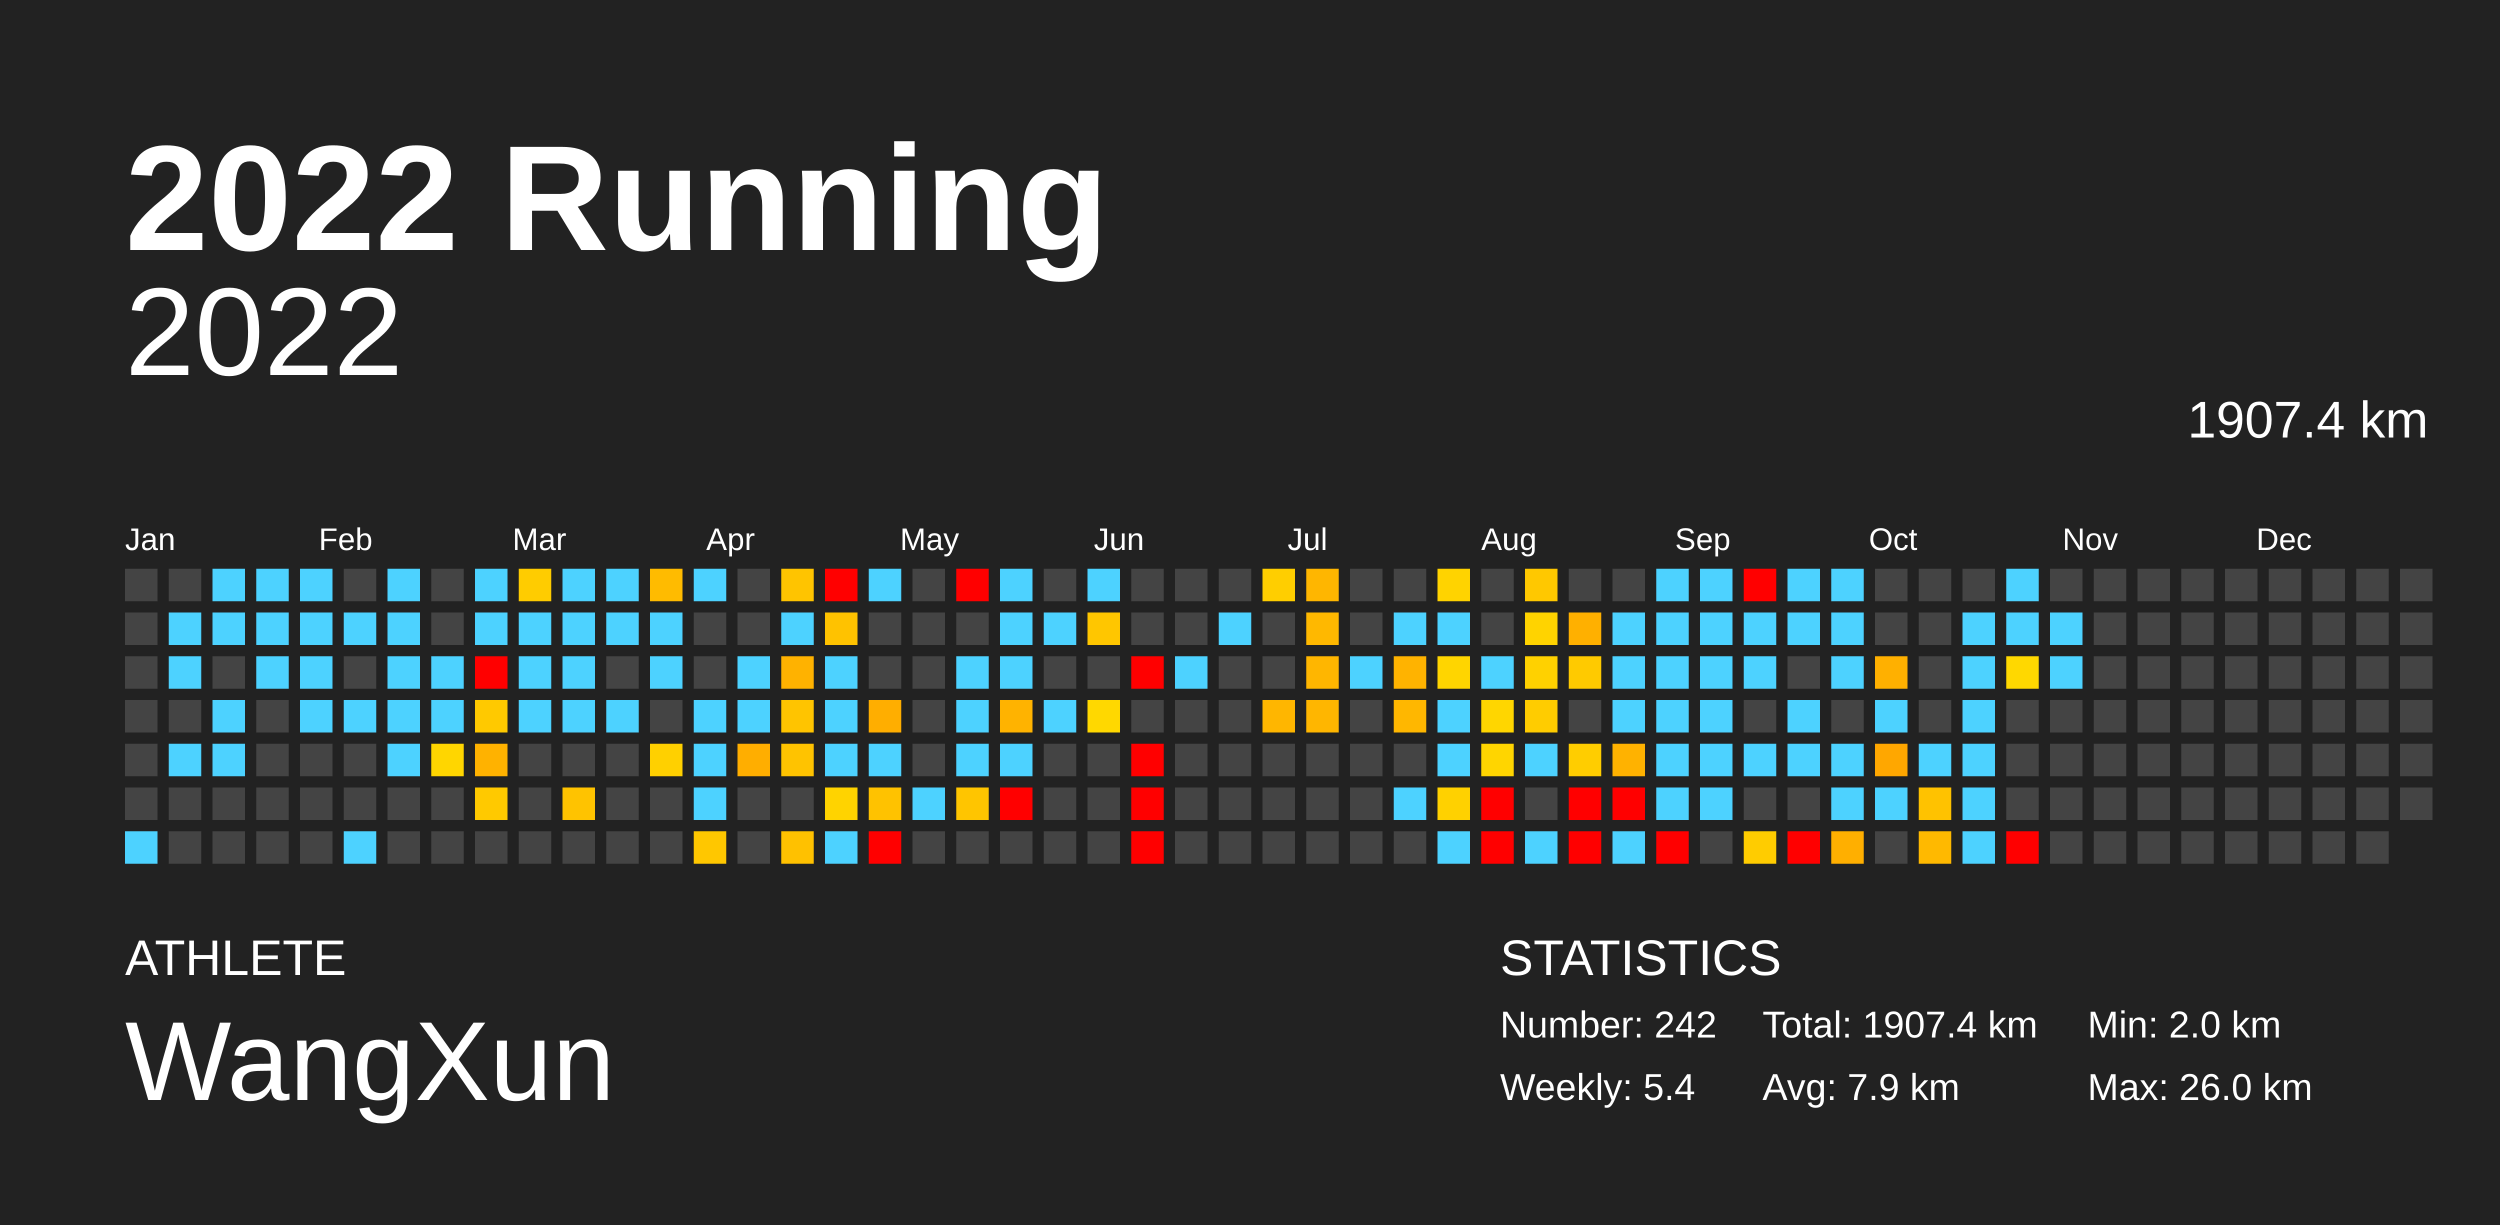
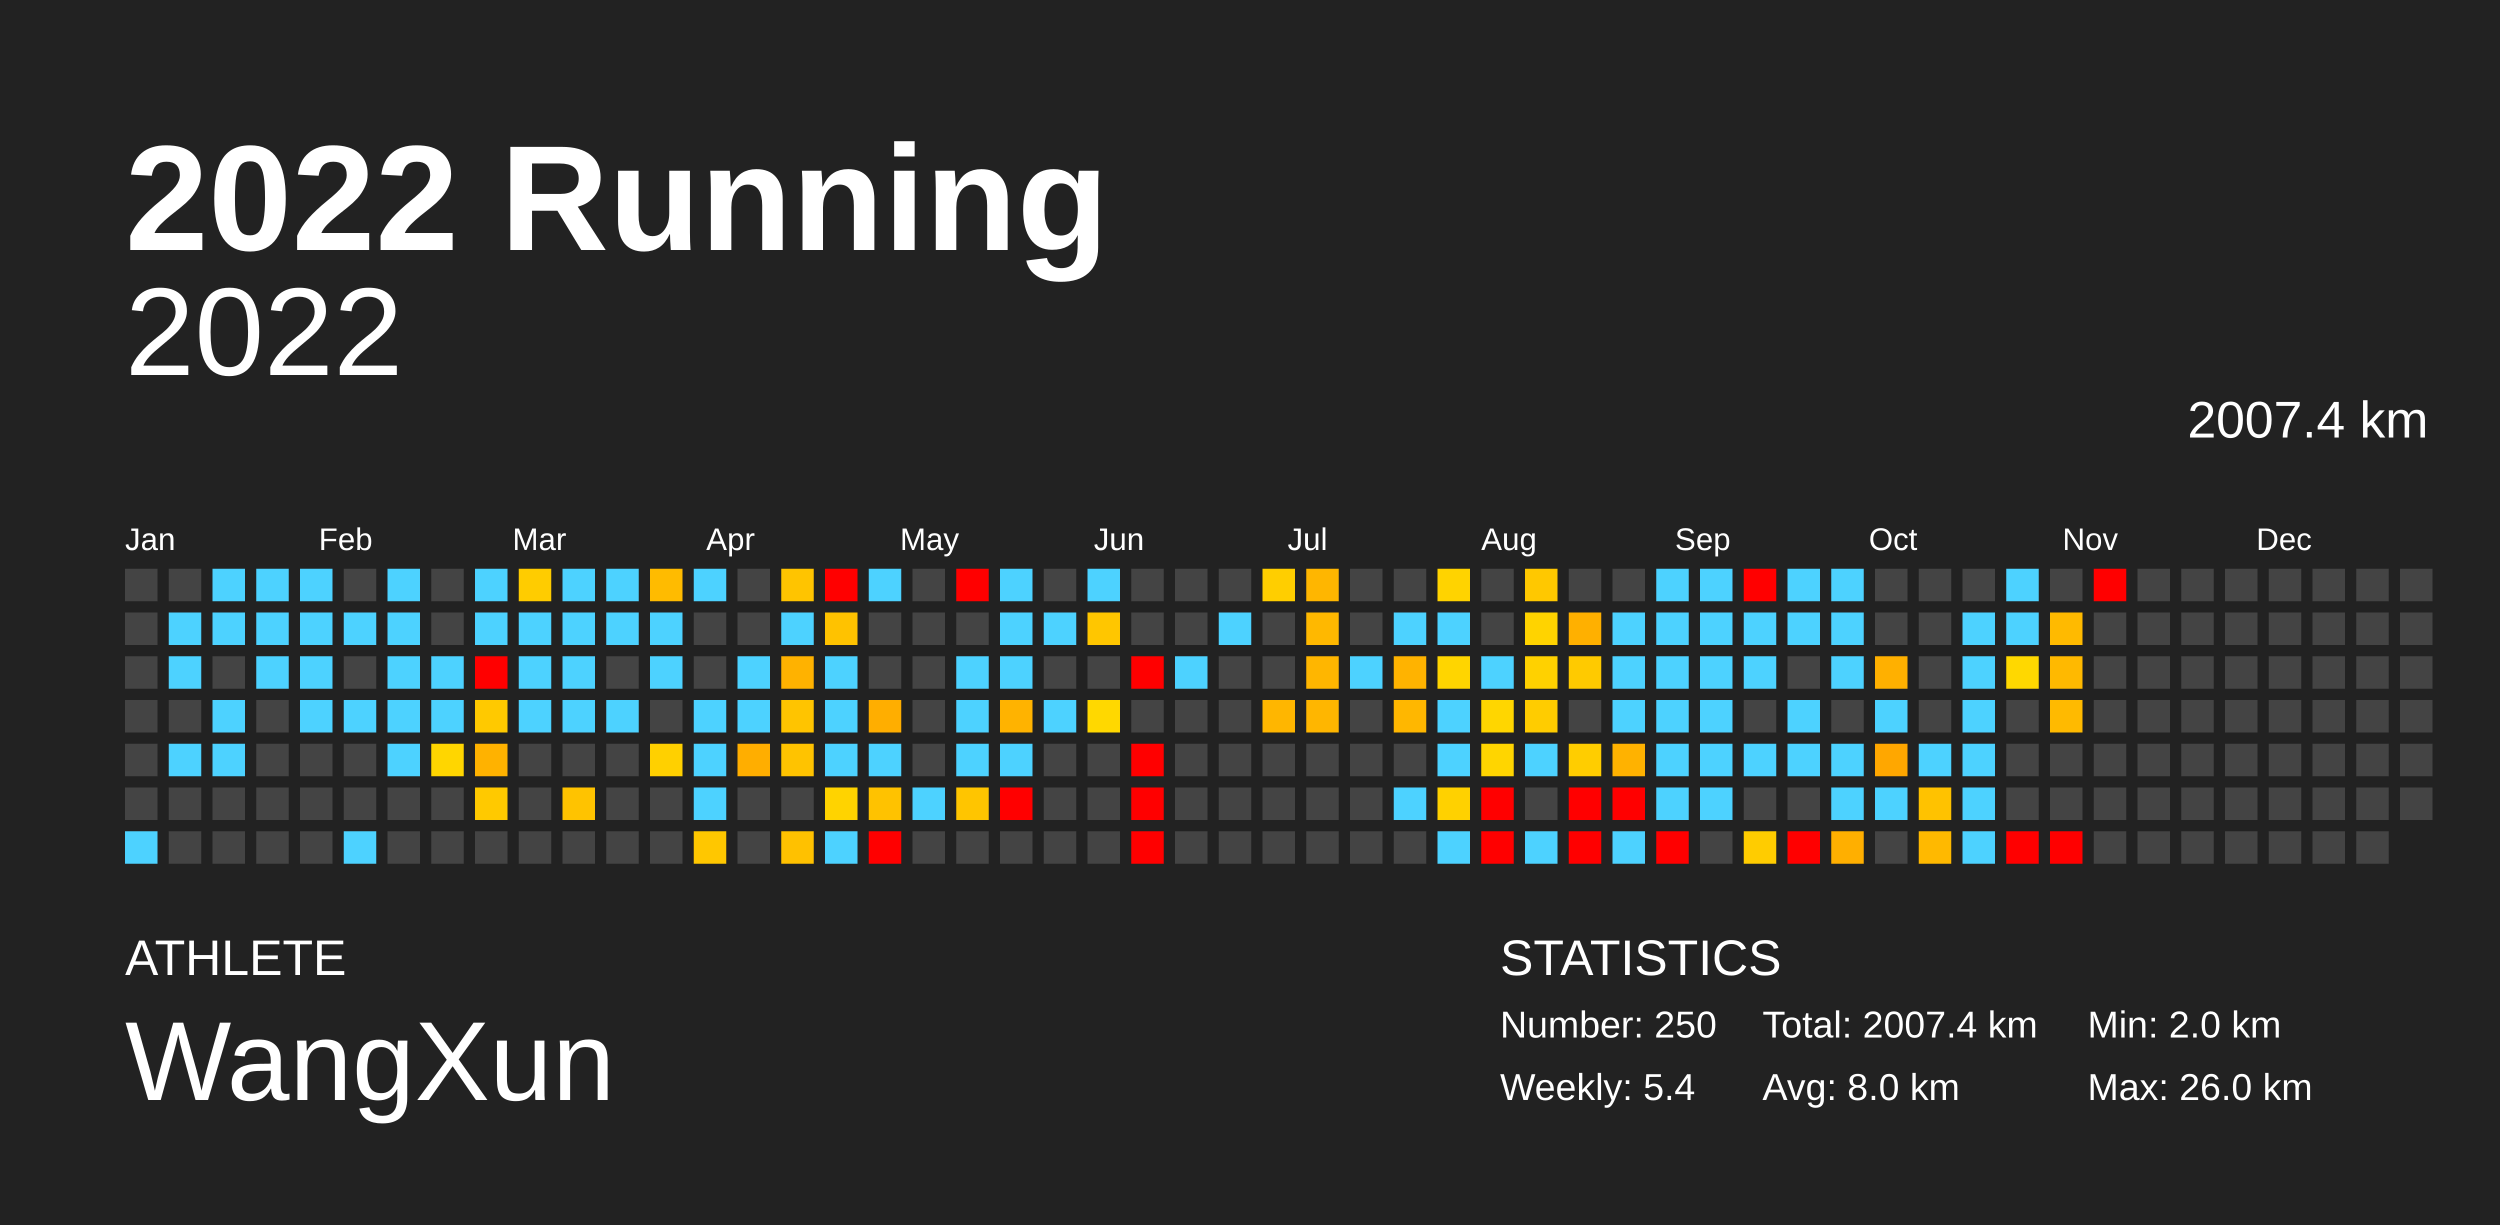
<svg xmlns="http://www.w3.org/2000/svg" baseProfile="full" height="98mm" version="1.1" viewBox="0,0,200,98" width="200mm">
  <defs />
  <rect fill="#222222" height="98" width="200" x="0" y="0" />
  <text fill="#FFFFFF" style="font-size:12px; font-family:Arial; font-weight:bold;" x="10" y="20">2022 Running</text>
  <text fill="#FFFFFF" style="font-size:4px; font-family:Arial" x="10" y="78">ATHLETE</text>
  <text fill="#FFFFFF" style="font-size:9px; font-family:Arial" x="10" y="88">WangXun</text>
  <text fill="#FFFFFF" style="font-size:4px; font-family:Arial" x="120" y="78">STATISTICS</text>
-   <text fill="#FFFFFF" style="font-size:3px; font-family:Arial" x="120" y="83">Number: 242</text>
+   <text fill="#FFFFFF" style="font-size:3px; font-family:Arial" x="120" y="83">Number: 250</text>
  <text fill="#FFFFFF" style="font-size:3px; font-family:Arial" x="120" y="88">Weekly: 5.4</text>
-   <text fill="#FFFFFF" style="font-size:3px; font-family:Arial" x="141" y="83">Total: 1907.4 km</text>
-   <text fill="#FFFFFF" style="font-size:3px; font-family:Arial" x="141" y="88">Avg: 7.9 km</text>
+   <text fill="#FFFFFF" style="font-size:3px; font-family:Arial" x="141" y="83">Total: 2007.4 km</text>
+   <text fill="#FFFFFF" style="font-size:3px; font-family:Arial" x="141" y="88">Avg: 8.0 km</text>
  <text fill="#FFFFFF" style="font-size:3px; font-family:Arial" x="167" y="83">Min: 2.0 km</text>
  <text fill="#FFFFFF" style="font-size:3px; font-family:Arial" x="167" y="88">Max: 26.0 km</text>
  <text alignment-baseline="hanging" fill="#FFFFFF" style="font-size:10.0px; font-family:Arial;" x="10" y="30">2022</text>
-   <text alignment-baseline="hanging" fill="#FFFFFF" style="font-size:4.125px; font-family:Arial;" x="175" y="35">1907.4 km</text>
+   <text alignment-baseline="hanging" fill="#FFFFFF" style="font-size:4.125px; font-family:Arial;" x="175" y="35">2007.4 km</text>
  <text fill="#FFFFFF" style="font-size:2.5px; font-family:Arial" x="10.0" y="44">Jan</text>
  <text fill="#FFFFFF" style="font-size:2.5px; font-family:Arial" x="25.5" y="44">Feb</text>
  <text fill="#FFFFFF" style="font-size:2.5px; font-family:Arial" x="41.0" y="44">Mar</text>
  <text fill="#FFFFFF" style="font-size:2.5px; font-family:Arial" x="56.5" y="44">Apr</text>
  <text fill="#FFFFFF" style="font-size:2.5px; font-family:Arial" x="72.0" y="44">May</text>
  <text fill="#FFFFFF" style="font-size:2.5px; font-family:Arial" x="87.5" y="44">Jun</text>
  <text fill="#FFFFFF" style="font-size:2.5px; font-family:Arial" x="103.0" y="44">Jul</text>
  <text fill="#FFFFFF" style="font-size:2.5px; font-family:Arial" x="118.5" y="44">Aug</text>
  <text fill="#FFFFFF" style="font-size:2.5px; font-family:Arial" x="134.0" y="44">Sep</text>
  <text fill="#FFFFFF" style="font-size:2.5px; font-family:Arial" x="149.5" y="44">Oct</text>
  <text fill="#FFFFFF" style="font-size:2.5px; font-family:Arial" x="165.0" y="44">Nov</text>
  <text fill="#FFFFFF" style="font-size:2.5px; font-family:Arial" x="180.5" y="44">Dec</text>
  <rect fill="#444444" height="2.6" width="2.6" x="10.0" y="45.5" />
  <rect fill="#444444" height="2.6" width="2.6" x="10.0" y="49.0" />
  <rect fill="#444444" height="2.6" width="2.6" x="10.0" y="52.5" />
  <rect fill="#444444" height="2.6" width="2.6" x="10.0" y="56.0" />
  <rect fill="#444444" height="2.6" width="2.6" x="10.0" y="59.5" />
  <rect fill="#444444" height="2.6" width="2.6" x="10.0" y="63.0" />
  <rect fill="#4dd2ff" height="2.6" width="2.6" x="10.0" y="66.5" />
  <rect fill="#444444" height="2.6" width="2.6" x="13.5" y="45.5" />
  <rect fill="#4dd2ff" height="2.6" width="2.6" x="13.5" y="49.0" />
  <rect fill="#4dd2ff" height="2.6" width="2.6" x="13.5" y="52.5" />
  <rect fill="#444444" height="2.6" width="2.6" x="13.5" y="56.0" />
  <rect fill="#4dd2ff" height="2.6" width="2.6" x="13.5" y="59.5" />
  <rect fill="#444444" height="2.6" width="2.6" x="13.5" y="63.0" />
  <rect fill="#444444" height="2.6" width="2.6" x="13.5" y="66.5" />
  <rect fill="#4dd2ff" height="2.6" width="2.6" x="17.0" y="45.5" />
  <rect fill="#4dd2ff" height="2.6" width="2.6" x="17.0" y="49.0" />
  <rect fill="#444444" height="2.6" width="2.6" x="17.0" y="52.5" />
  <rect fill="#4dd2ff" height="2.6" width="2.6" x="17.0" y="56.0" />
  <rect fill="#4dd2ff" height="2.6" width="2.6" x="17.0" y="59.5" />
  <rect fill="#444444" height="2.6" width="2.6" x="17.0" y="63.0" />
  <rect fill="#444444" height="2.6" width="2.6" x="17.0" y="66.5" />
  <rect fill="#4dd2ff" height="2.6" width="2.6" x="20.5" y="45.5" />
  <rect fill="#4dd2ff" height="2.6" width="2.6" x="20.5" y="49.0" />
  <rect fill="#4dd2ff" height="2.6" width="2.6" x="20.5" y="52.5" />
  <rect fill="#444444" height="2.6" width="2.6" x="20.5" y="56.0" />
  <rect fill="#444444" height="2.6" width="2.6" x="20.5" y="59.5" />
  <rect fill="#444444" height="2.6" width="2.6" x="20.5" y="63.0" />
  <rect fill="#444444" height="2.6" width="2.6" x="20.5" y="66.5" />
  <rect fill="#4dd2ff" height="2.6" width="2.6" x="24.0" y="45.5" />
  <rect fill="#4dd2ff" height="2.6" width="2.6" x="24.0" y="49.0" />
  <rect fill="#4dd2ff" height="2.6" width="2.6" x="24.0" y="52.5" />
  <rect fill="#4dd2ff" height="2.6" width="2.6" x="24.0" y="56.0" />
  <rect fill="#444444" height="2.6" width="2.6" x="24.0" y="59.5" />
  <rect fill="#444444" height="2.6" width="2.6" x="24.0" y="63.0" />
  <rect fill="#444444" height="2.6" width="2.6" x="24.0" y="66.5" />
  <rect fill="#444444" height="2.6" width="2.6" x="27.5" y="45.5" />
  <rect fill="#4dd2ff" height="2.6" width="2.6" x="27.5" y="49.0" />
  <rect fill="#444444" height="2.6" width="2.6" x="27.5" y="52.5" />
  <rect fill="#4dd2ff" height="2.6" width="2.6" x="27.5" y="56.0" />
  <rect fill="#444444" height="2.6" width="2.6" x="27.5" y="59.5" />
  <rect fill="#444444" height="2.6" width="2.6" x="27.5" y="63.0" />
  <rect fill="#4dd2ff" height="2.6" width="2.6" x="27.5" y="66.5" />
  <rect fill="#4dd2ff" height="2.6" width="2.6" x="31.0" y="45.5" />
  <rect fill="#4dd2ff" height="2.6" width="2.6" x="31.0" y="49.0" />
  <rect fill="#4dd2ff" height="2.6" width="2.6" x="31.0" y="52.5" />
  <rect fill="#4dd2ff" height="2.6" width="2.6" x="31.0" y="56.0" />
  <rect fill="#4dd2ff" height="2.6" width="2.6" x="31.0" y="59.5" />
  <rect fill="#444444" height="2.6" width="2.6" x="31.0" y="63.0" />
  <rect fill="#444444" height="2.6" width="2.6" x="31.0" y="66.5" />
  <rect fill="#444444" height="2.6" width="2.6" x="34.5" y="45.5" />
  <rect fill="#444444" height="2.6" width="2.6" x="34.5" y="49.0" />
  <rect fill="#4dd2ff" height="2.6" width="2.6" x="34.5" y="52.5" />
  <rect fill="#4dd2ff" height="2.6" width="2.6" x="34.5" y="56.0" />
  <rect fill="#ffd600" height="2.6" width="2.6" x="34.5" y="59.5" />
  <rect fill="#444444" height="2.6" width="2.6" x="34.5" y="63.0" />
  <rect fill="#444444" height="2.6" width="2.6" x="34.5" y="66.5" />
  <rect fill="#4dd2ff" height="2.6" width="2.6" x="38.0" y="45.5" />
  <rect fill="#4dd2ff" height="2.6" width="2.6" x="38.0" y="49.0" />
  <rect fill="red" height="2.6" width="2.6" x="38.0" y="52.5" />
  <rect fill="#ffc900" height="2.6" width="2.6" x="38.0" y="56.0" />
  <rect fill="#ffb200" height="2.6" width="2.6" x="38.0" y="59.5" />
  <rect fill="#ffc900" height="2.6" width="2.6" x="38.0" y="63.0" />
  <rect fill="#444444" height="2.6" width="2.6" x="38.0" y="66.5" />
  <rect fill="#ffcc00" height="2.6" width="2.6" x="41.5" y="45.5" />
  <rect fill="#4dd2ff" height="2.6" width="2.6" x="41.5" y="49.0" />
  <rect fill="#4dd2ff" height="2.6" width="2.6" x="41.5" y="52.5" />
  <rect fill="#4dd2ff" height="2.6" width="2.6" x="41.5" y="56.0" />
  <rect fill="#444444" height="2.6" width="2.6" x="41.5" y="59.5" />
  <rect fill="#444444" height="2.6" width="2.6" x="41.5" y="63.0" />
  <rect fill="#444444" height="2.6" width="2.6" x="41.5" y="66.5" />
  <rect fill="#4dd2ff" height="2.6" width="2.6" x="45.0" y="45.5" />
  <rect fill="#4dd2ff" height="2.6" width="2.6" x="45.0" y="49.0" />
  <rect fill="#4dd2ff" height="2.6" width="2.6" x="45.0" y="52.5" />
  <rect fill="#4dd2ff" height="2.6" width="2.6" x="45.0" y="56.0" />
  <rect fill="#444444" height="2.6" width="2.6" x="45.0" y="59.5" />
  <rect fill="#ffc300" height="2.6" width="2.6" x="45.0" y="63.0" />
  <rect fill="#444444" height="2.6" width="2.6" x="45.0" y="66.5" />
  <rect fill="#4dd2ff" height="2.6" width="2.6" x="48.5" y="45.5" />
  <rect fill="#4dd2ff" height="2.6" width="2.6" x="48.5" y="49.0" />
  <rect fill="#444444" height="2.6" width="2.6" x="48.5" y="52.5" />
  <rect fill="#4dd2ff" height="2.6" width="2.6" x="48.5" y="56.0" />
  <rect fill="#444444" height="2.6" width="2.6" x="48.5" y="59.5" />
  <rect fill="#444444" height="2.6" width="2.6" x="48.5" y="63.0" />
  <rect fill="#444444" height="2.6" width="2.6" x="48.5" y="66.5" />
  <rect fill="#ffbb00" height="2.6" width="2.6" x="52.0" y="45.5" />
  <rect fill="#4dd2ff" height="2.6" width="2.6" x="52.0" y="49.0" />
  <rect fill="#4dd2ff" height="2.6" width="2.6" x="52.0" y="52.5" />
  <rect fill="#444444" height="2.6" width="2.6" x="52.0" y="56.0" />
  <rect fill="#ffd000" height="2.6" width="2.6" x="52.0" y="59.5" />
  <rect fill="#444444" height="2.6" width="2.6" x="52.0" y="63.0" />
  <rect fill="#444444" height="2.6" width="2.6" x="52.0" y="66.5" />
  <rect fill="#4dd2ff" height="2.6" width="2.6" x="55.5" y="45.5" />
  <rect fill="#444444" height="2.6" width="2.6" x="55.5" y="49.0" />
  <rect fill="#444444" height="2.6" width="2.6" x="55.5" y="52.5" />
  <rect fill="#4dd2ff" height="2.6" width="2.6" x="55.5" y="56.0" />
  <rect fill="#4dd2ff" height="2.6" width="2.6" x="55.5" y="59.5" />
  <rect fill="#4dd2ff" height="2.6" width="2.6" x="55.5" y="63.0" />
  <rect fill="#ffc700" height="2.6" width="2.6" x="55.5" y="66.5" />
  <rect fill="#444444" height="2.6" width="2.6" x="59.0" y="45.5" />
  <rect fill="#444444" height="2.6" width="2.6" x="59.0" y="49.0" />
  <rect fill="#4dd2ff" height="2.6" width="2.6" x="59.0" y="52.5" />
  <rect fill="#4dd2ff" height="2.6" width="2.6" x="59.0" y="56.0" />
  <rect fill="#ffae00" height="2.6" width="2.6" x="59.0" y="59.5" />
  <rect fill="#444444" height="2.6" width="2.6" x="59.0" y="63.0" />
  <rect fill="#444444" height="2.6" width="2.6" x="59.0" y="66.5" />
  <rect fill="#ffc400" height="2.6" width="2.6" x="62.5" y="45.5" />
  <rect fill="#4dd2ff" height="2.6" width="2.6" x="62.5" y="49.0" />
  <rect fill="#ffb200" height="2.6" width="2.6" x="62.5" y="52.5" />
  <rect fill="#ffc400" height="2.6" width="2.6" x="62.5" y="56.0" />
  <rect fill="#ffc300" height="2.6" width="2.6" x="62.5" y="59.5" />
  <rect fill="#444444" height="2.6" width="2.6" x="62.5" y="63.0" />
  <rect fill="#ffc100" height="2.6" width="2.6" x="62.5" y="66.5" />
  <rect fill="red" height="2.6" width="2.6" x="66.0" y="45.5" />
  <rect fill="#ffc200" height="2.6" width="2.6" x="66.0" y="49.0" />
  <rect fill="#4dd2ff" height="2.6" width="2.6" x="66.0" y="52.5" />
  <rect fill="#4dd2ff" height="2.6" width="2.6" x="66.0" y="56.0" />
  <rect fill="#4dd2ff" height="2.6" width="2.6" x="66.0" y="59.5" />
  <rect fill="#ffd300" height="2.6" width="2.6" x="66.0" y="63.0" />
  <rect fill="#4dd2ff" height="2.6" width="2.6" x="66.0" y="66.5" />
  <rect fill="#4dd2ff" height="2.6" width="2.6" x="69.5" y="45.5" />
  <rect fill="#444444" height="2.6" width="2.6" x="69.5" y="49.0" />
  <rect fill="#444444" height="2.6" width="2.6" x="69.5" y="52.5" />
  <rect fill="#ffae00" height="2.6" width="2.6" x="69.5" y="56.0" />
  <rect fill="#4dd2ff" height="2.6" width="2.6" x="69.5" y="59.5" />
  <rect fill="#ffc200" height="2.6" width="2.6" x="69.5" y="63.0" />
  <rect fill="red" height="2.6" width="2.6" x="69.5" y="66.5" />
  <rect fill="#444444" height="2.6" width="2.6" x="73.0" y="45.5" />
  <rect fill="#444444" height="2.6" width="2.6" x="73.0" y="49.0" />
  <rect fill="#444444" height="2.6" width="2.6" x="73.0" y="52.5" />
  <rect fill="#444444" height="2.6" width="2.6" x="73.0" y="56.0" />
  <rect fill="#444444" height="2.6" width="2.6" x="73.0" y="59.5" />
  <rect fill="#4dd2ff" height="2.6" width="2.6" x="73.0" y="63.0" />
  <rect fill="#444444" height="2.6" width="2.6" x="73.0" y="66.5" />
  <rect fill="red" height="2.6" width="2.6" x="76.5" y="45.5" />
  <rect fill="#444444" height="2.6" width="2.6" x="76.5" y="49.0" />
  <rect fill="#4dd2ff" height="2.6" width="2.6" x="76.5" y="52.5" />
  <rect fill="#4dd2ff" height="2.6" width="2.6" x="76.5" y="56.0" />
  <rect fill="#4dd2ff" height="2.6" width="2.6" x="76.5" y="59.5" />
  <rect fill="#ffc500" height="2.6" width="2.6" x="76.5" y="63.0" />
  <rect fill="#444444" height="2.6" width="2.6" x="76.5" y="66.5" />
  <rect fill="#4dd2ff" height="2.6" width="2.6" x="80.0" y="45.5" />
  <rect fill="#4dd2ff" height="2.6" width="2.6" x="80.0" y="49.0" />
  <rect fill="#4dd2ff" height="2.6" width="2.6" x="80.0" y="52.5" />
  <rect fill="#ffb300" height="2.6" width="2.6" x="80.0" y="56.0" />
  <rect fill="#4dd2ff" height="2.6" width="2.6" x="80.0" y="59.5" />
  <rect fill="red" height="2.6" width="2.6" x="80.0" y="63.0" />
  <rect fill="#444444" height="2.6" width="2.6" x="80.0" y="66.5" />
  <rect fill="#444444" height="2.6" width="2.6" x="83.5" y="45.5" />
  <rect fill="#4dd2ff" height="2.6" width="2.6" x="83.5" y="49.0" />
  <rect fill="#444444" height="2.6" width="2.6" x="83.5" y="52.5" />
  <rect fill="#4dd2ff" height="2.6" width="2.6" x="83.5" y="56.0" />
  <rect fill="#444444" height="2.6" width="2.6" x="83.5" y="59.5" />
  <rect fill="#444444" height="2.6" width="2.6" x="83.5" y="63.0" />
  <rect fill="#444444" height="2.6" width="2.6" x="83.5" y="66.5" />
  <rect fill="#4dd2ff" height="2.6" width="2.6" x="87.0" y="45.5" />
  <rect fill="#ffc600" height="2.6" width="2.6" x="87.0" y="49.0" />
  <rect fill="#444444" height="2.6" width="2.6" x="87.0" y="52.5" />
  <rect fill="#ffd800" height="2.6" width="2.6" x="87.0" y="56.0" />
  <rect fill="#444444" height="2.6" width="2.6" x="87.0" y="59.5" />
  <rect fill="#444444" height="2.6" width="2.6" x="87.0" y="63.0" />
  <rect fill="#444444" height="2.6" width="2.6" x="87.0" y="66.5" />
  <rect fill="#444444" height="2.6" width="2.6" x="90.5" y="45.5" />
  <rect fill="#444444" height="2.6" width="2.6" x="90.5" y="49.0" />
  <rect fill="red" height="2.6" width="2.6" x="90.5" y="52.5" />
  <rect fill="#444444" height="2.6" width="2.6" x="90.5" y="56.0" />
  <rect fill="red" height="2.6" width="2.6" x="90.5" y="59.5" />
  <rect fill="red" height="2.6" width="2.6" x="90.5" y="63.0" />
  <rect fill="red" height="2.6" width="2.6" x="90.5" y="66.5" />
  <rect fill="#444444" height="2.6" width="2.6" x="94.0" y="45.5" />
  <rect fill="#444444" height="2.6" width="2.6" x="94.0" y="49.0" />
  <rect fill="#4dd2ff" height="2.6" width="2.6" x="94.0" y="52.5" />
  <rect fill="#444444" height="2.6" width="2.6" x="94.0" y="56.0" />
  <rect fill="#444444" height="2.6" width="2.6" x="94.0" y="59.5" />
  <rect fill="#444444" height="2.6" width="2.6" x="94.0" y="63.0" />
  <rect fill="#444444" height="2.6" width="2.6" x="94.0" y="66.5" />
  <rect fill="#444444" height="2.6" width="2.6" x="97.5" y="45.5" />
  <rect fill="#4dd2ff" height="2.6" width="2.6" x="97.5" y="49.0" />
  <rect fill="#444444" height="2.6" width="2.6" x="97.5" y="52.5" />
  <rect fill="#444444" height="2.6" width="2.6" x="97.5" y="56.0" />
  <rect fill="#444444" height="2.6" width="2.6" x="97.5" y="59.5" />
  <rect fill="#444444" height="2.6" width="2.6" x="97.5" y="63.0" />
  <rect fill="#444444" height="2.6" width="2.6" x="97.5" y="66.5" />
  <rect fill="#ffce00" height="2.6" width="2.6" x="101.0" y="45.5" />
  <rect fill="#444444" height="2.6" width="2.6" x="101.0" y="49.0" />
  <rect fill="#444444" height="2.6" width="2.6" x="101.0" y="52.5" />
  <rect fill="#ffb600" height="2.6" width="2.6" x="101.0" y="56.0" />
  <rect fill="#444444" height="2.6" width="2.6" x="101.0" y="59.5" />
  <rect fill="#444444" height="2.6" width="2.6" x="101.0" y="63.0" />
  <rect fill="#444444" height="2.6" width="2.6" x="101.0" y="66.5" />
  <rect fill="#ffb600" height="2.6" width="2.6" x="104.5" y="45.5" />
  <rect fill="#ffb800" height="2.6" width="2.6" x="104.5" y="49.0" />
  <rect fill="#ffb600" height="2.6" width="2.6" x="104.5" y="52.5" />
  <rect fill="#ffb600" height="2.6" width="2.6" x="104.5" y="56.0" />
  <rect fill="#444444" height="2.6" width="2.6" x="104.5" y="59.5" />
  <rect fill="#444444" height="2.6" width="2.6" x="104.5" y="63.0" />
  <rect fill="#444444" height="2.6" width="2.6" x="104.5" y="66.5" />
  <rect fill="#444444" height="2.6" width="2.6" x="108.0" y="45.5" />
  <rect fill="#444444" height="2.6" width="2.6" x="108.0" y="49.0" />
  <rect fill="#4dd2ff" height="2.6" width="2.6" x="108.0" y="52.5" />
  <rect fill="#444444" height="2.6" width="2.6" x="108.0" y="56.0" />
  <rect fill="#444444" height="2.6" width="2.6" x="108.0" y="59.5" />
  <rect fill="#444444" height="2.6" width="2.6" x="108.0" y="63.0" />
  <rect fill="#444444" height="2.6" width="2.6" x="108.0" y="66.5" />
  <rect fill="#444444" height="2.6" width="2.6" x="111.5" y="45.5" />
  <rect fill="#4dd2ff" height="2.6" width="2.6" x="111.5" y="49.0" />
  <rect fill="#ffb300" height="2.6" width="2.6" x="111.5" y="52.5" />
  <rect fill="#ffb700" height="2.6" width="2.6" x="111.5" y="56.0" />
  <rect fill="#444444" height="2.6" width="2.6" x="111.5" y="59.5" />
  <rect fill="#4dd2ff" height="2.6" width="2.6" x="111.5" y="63.0" />
  <rect fill="#444444" height="2.6" width="2.6" x="111.5" y="66.5" />
  <rect fill="#ffd300" height="2.6" width="2.6" x="115.0" y="45.5" />
  <rect fill="#4dd2ff" height="2.6" width="2.6" x="115.0" y="49.0" />
  <rect fill="#ffd500" height="2.6" width="2.6" x="115.0" y="52.5" />
  <rect fill="#4dd2ff" height="2.6" width="2.6" x="115.0" y="56.0" />
  <rect fill="#4dd2ff" height="2.6" width="2.6" x="115.0" y="59.5" />
  <rect fill="#ffd100" height="2.6" width="2.6" x="115.0" y="63.0" />
  <rect fill="#4dd2ff" height="2.6" width="2.6" x="115.0" y="66.5" />
  <rect fill="#444444" height="2.6" width="2.6" x="118.5" y="45.5" />
  <rect fill="#444444" height="2.6" width="2.6" x="118.5" y="49.0" />
  <rect fill="#4dd2ff" height="2.6" width="2.6" x="118.5" y="52.5" />
  <rect fill="#ffd600" height="2.6" width="2.6" x="118.5" y="56.0" />
  <rect fill="#ffd500" height="2.6" width="2.6" x="118.5" y="59.5" />
  <rect fill="red" height="2.6" width="2.6" x="118.5" y="63.0" />
  <rect fill="red" height="2.6" width="2.6" x="118.5" y="66.5" />
  <rect fill="#ffc800" height="2.6" width="2.6" x="122.0" y="45.5" />
  <rect fill="#ffd300" height="2.6" width="2.6" x="122.0" y="49.0" />
  <rect fill="#ffd100" height="2.6" width="2.6" x="122.0" y="52.5" />
  <rect fill="#ffcc00" height="2.6" width="2.6" x="122.0" y="56.0" />
  <rect fill="#4dd2ff" height="2.6" width="2.6" x="122.0" y="59.5" />
  <rect fill="#444444" height="2.6" width="2.6" x="122.0" y="63.0" />
  <rect fill="#4dd2ff" height="2.6" width="2.6" x="122.0" y="66.5" />
  <rect fill="#444444" height="2.6" width="2.6" x="125.5" y="45.5" />
  <rect fill="#ffb000" height="2.6" width="2.6" x="125.5" y="49.0" />
  <rect fill="#ffca00" height="2.6" width="2.6" x="125.5" y="52.5" />
  <rect fill="#444444" height="2.6" width="2.6" x="125.5" y="56.0" />
  <rect fill="#ffcd00" height="2.6" width="2.6" x="125.5" y="59.5" />
  <rect fill="red" height="2.6" width="2.6" x="125.5" y="63.0" />
  <rect fill="red" height="2.6" width="2.6" x="125.5" y="66.5" />
  <rect fill="#444444" height="2.6" width="2.6" x="129.0" y="45.5" />
  <rect fill="#4dd2ff" height="2.6" width="2.6" x="129.0" y="49.0" />
  <rect fill="#4dd2ff" height="2.6" width="2.6" x="129.0" y="52.5" />
  <rect fill="#4dd2ff" height="2.6" width="2.6" x="129.0" y="56.0" />
  <rect fill="#ffb200" height="2.6" width="2.6" x="129.0" y="59.5" />
  <rect fill="red" height="2.6" width="2.6" x="129.0" y="63.0" />
  <rect fill="#4dd2ff" height="2.6" width="2.6" x="129.0" y="66.5" />
  <rect fill="#4dd2ff" height="2.6" width="2.6" x="132.5" y="45.5" />
  <rect fill="#4dd2ff" height="2.6" width="2.6" x="132.5" y="49.0" />
  <rect fill="#4dd2ff" height="2.6" width="2.6" x="132.5" y="52.5" />
  <rect fill="#4dd2ff" height="2.6" width="2.6" x="132.5" y="56.0" />
  <rect fill="#4dd2ff" height="2.6" width="2.6" x="132.5" y="59.5" />
  <rect fill="#4dd2ff" height="2.6" width="2.6" x="132.5" y="63.0" />
  <rect fill="red" height="2.6" width="2.6" x="132.5" y="66.5" />
  <rect fill="#4dd2ff" height="2.6" width="2.6" x="136.0" y="45.5" />
  <rect fill="#4dd2ff" height="2.6" width="2.6" x="136.0" y="49.0" />
  <rect fill="#4dd2ff" height="2.6" width="2.6" x="136.0" y="52.5" />
  <rect fill="#4dd2ff" height="2.6" width="2.6" x="136.0" y="56.0" />
  <rect fill="#4dd2ff" height="2.6" width="2.6" x="136.0" y="59.5" />
  <rect fill="#4dd2ff" height="2.6" width="2.6" x="136.0" y="63.0" />
  <rect fill="#444444" height="2.6" width="2.6" x="136.0" y="66.5" />
  <rect fill="red" height="2.6" width="2.6" x="139.5" y="45.5" />
  <rect fill="#4dd2ff" height="2.6" width="2.6" x="139.5" y="49.0" />
  <rect fill="#4dd2ff" height="2.6" width="2.6" x="139.5" y="52.5" />
  <rect fill="#444444" height="2.6" width="2.6" x="139.5" y="56.0" />
  <rect fill="#4dd2ff" height="2.6" width="2.6" x="139.5" y="59.5" />
  <rect fill="#444444" height="2.6" width="2.6" x="139.5" y="63.0" />
  <rect fill="#ffcc00" height="2.6" width="2.6" x="139.5" y="66.5" />
  <rect fill="#4dd2ff" height="2.6" width="2.6" x="143.0" y="45.5" />
  <rect fill="#4dd2ff" height="2.6" width="2.6" x="143.0" y="49.0" />
  <rect fill="#444444" height="2.6" width="2.6" x="143.0" y="52.5" />
  <rect fill="#4dd2ff" height="2.6" width="2.6" x="143.0" y="56.0" />
  <rect fill="#4dd2ff" height="2.6" width="2.6" x="143.0" y="59.5" />
  <rect fill="#444444" height="2.6" width="2.6" x="143.0" y="63.0" />
  <rect fill="red" height="2.6" width="2.6" x="143.0" y="66.5" />
  <rect fill="#4dd2ff" height="2.6" width="2.6" x="146.5" y="45.5" />
  <rect fill="#4dd2ff" height="2.6" width="2.6" x="146.5" y="49.0" />
  <rect fill="#4dd2ff" height="2.6" width="2.6" x="146.5" y="52.5" />
  <rect fill="#444444" height="2.6" width="2.6" x="146.5" y="56.0" />
  <rect fill="#4dd2ff" height="2.6" width="2.6" x="146.5" y="59.5" />
  <rect fill="#4dd2ff" height="2.6" width="2.6" x="146.5" y="63.0" />
  <rect fill="#ffaf00" height="2.6" width="2.6" x="146.5" y="66.5" />
  <rect fill="#444444" height="2.6" width="2.6" x="150.0" y="45.5" />
  <rect fill="#444444" height="2.6" width="2.6" x="150.0" y="49.0" />
  <rect fill="#ffb000" height="2.6" width="2.6" x="150.0" y="52.5" />
  <rect fill="#4dd2ff" height="2.6" width="2.6" x="150.0" y="56.0" />
  <rect fill="#ffa700" height="2.6" width="2.6" x="150.0" y="59.5" />
  <rect fill="#4dd2ff" height="2.6" width="2.6" x="150.0" y="63.0" />
  <rect fill="#444444" height="2.6" width="2.6" x="150.0" y="66.5" />
  <rect fill="#444444" height="2.6" width="2.6" x="153.5" y="45.5" />
  <rect fill="#444444" height="2.6" width="2.6" x="153.5" y="49.0" />
  <rect fill="#444444" height="2.6" width="2.6" x="153.5" y="52.5" />
  <rect fill="#444444" height="2.6" width="2.6" x="153.5" y="56.0" />
  <rect fill="#4dd2ff" height="2.6" width="2.6" x="153.5" y="59.5" />
  <rect fill="#ffc200" height="2.6" width="2.6" x="153.5" y="63.0" />
  <rect fill="#ffb900" height="2.6" width="2.6" x="153.5" y="66.5" />
  <rect fill="#444444" height="2.6" width="2.6" x="157.0" y="45.5" />
  <rect fill="#4dd2ff" height="2.6" width="2.6" x="157.0" y="49.0" />
  <rect fill="#4dd2ff" height="2.6" width="2.6" x="157.0" y="52.5" />
  <rect fill="#4dd2ff" height="2.6" width="2.6" x="157.0" y="56.0" />
  <rect fill="#4dd2ff" height="2.6" width="2.6" x="157.0" y="59.5" />
  <rect fill="#4dd2ff" height="2.6" width="2.6" x="157.0" y="63.0" />
  <rect fill="#4dd2ff" height="2.6" width="2.6" x="157.0" y="66.5" />
  <rect fill="#4dd2ff" height="2.6" width="2.6" x="160.5" y="45.5" />
  <rect fill="#4dd2ff" height="2.6" width="2.6" x="160.5" y="49.0" />
  <rect fill="#ffd800" height="2.6" width="2.6" x="160.5" y="52.5" />
  <rect fill="#444444" height="2.6" width="2.6" x="160.5" y="56.0" />
  <rect fill="#444444" height="2.6" width="2.6" x="160.5" y="59.5" />
  <rect fill="#444444" height="2.6" width="2.6" x="160.5" y="63.0" />
  <rect fill="red" height="2.6" width="2.6" x="160.5" y="66.5" />
  <rect fill="#444444" height="2.6" width="2.6" x="164.0" y="45.5" />
-   <rect fill="#4dd2ff" height="2.6" width="2.6" x="164.0" y="49.0" />
-   <rect fill="#4dd2ff" height="2.6" width="2.6" x="164.0" y="52.5" />
-   <rect fill="#444444" height="2.6" width="2.6" x="164.0" y="56.0" />
+   <rect fill="#ffba00" height="2.6" width="2.6" x="164.0" y="49.0" />
+   <rect fill="#ffb900" height="2.6" width="2.6" x="164.0" y="52.5" />
+   <rect fill="#ffba00" height="2.6" width="2.6" x="164.0" y="56.0" />
  <rect fill="#444444" height="2.6" width="2.6" x="164.0" y="59.5" />
  <rect fill="#444444" height="2.6" width="2.6" x="164.0" y="63.0" />
-   <rect fill="#444444" height="2.6" width="2.6" x="164.0" y="66.5" />
-   <rect fill="#444444" height="2.6" width="2.6" x="167.5" y="45.5" />
+   <rect fill="red" height="2.6" width="2.6" x="164.0" y="66.5" />
+   <rect fill="red" height="2.6" width="2.6" x="167.5" y="45.5" />
  <rect fill="#444444" height="2.6" width="2.6" x="167.5" y="49.0" />
  <rect fill="#444444" height="2.6" width="2.6" x="167.5" y="52.5" />
  <rect fill="#444444" height="2.6" width="2.6" x="167.5" y="56.0" />
  <rect fill="#444444" height="2.6" width="2.6" x="167.5" y="59.5" />
  <rect fill="#444444" height="2.6" width="2.6" x="167.5" y="63.0" />
  <rect fill="#444444" height="2.6" width="2.6" x="167.5" y="66.5" />
  <rect fill="#444444" height="2.6" width="2.6" x="171.0" y="45.5" />
  <rect fill="#444444" height="2.6" width="2.6" x="171.0" y="49.0" />
  <rect fill="#444444" height="2.6" width="2.6" x="171.0" y="52.5" />
  <rect fill="#444444" height="2.6" width="2.6" x="171.0" y="56.0" />
  <rect fill="#444444" height="2.6" width="2.6" x="171.0" y="59.5" />
  <rect fill="#444444" height="2.6" width="2.6" x="171.0" y="63.0" />
  <rect fill="#444444" height="2.6" width="2.6" x="171.0" y="66.5" />
  <rect fill="#444444" height="2.6" width="2.6" x="174.5" y="45.5" />
  <rect fill="#444444" height="2.6" width="2.6" x="174.5" y="49.0" />
  <rect fill="#444444" height="2.6" width="2.6" x="174.5" y="52.5" />
  <rect fill="#444444" height="2.6" width="2.6" x="174.5" y="56.0" />
  <rect fill="#444444" height="2.6" width="2.6" x="174.5" y="59.5" />
  <rect fill="#444444" height="2.6" width="2.6" x="174.5" y="63.0" />
  <rect fill="#444444" height="2.6" width="2.6" x="174.5" y="66.5" />
  <rect fill="#444444" height="2.6" width="2.6" x="178.0" y="45.5" />
  <rect fill="#444444" height="2.6" width="2.6" x="178.0" y="49.0" />
  <rect fill="#444444" height="2.6" width="2.6" x="178.0" y="52.5" />
  <rect fill="#444444" height="2.6" width="2.6" x="178.0" y="56.0" />
  <rect fill="#444444" height="2.6" width="2.6" x="178.0" y="59.5" />
  <rect fill="#444444" height="2.6" width="2.6" x="178.0" y="63.0" />
  <rect fill="#444444" height="2.6" width="2.6" x="178.0" y="66.5" />
  <rect fill="#444444" height="2.6" width="2.6" x="181.5" y="45.5" />
  <rect fill="#444444" height="2.6" width="2.6" x="181.5" y="49.0" />
  <rect fill="#444444" height="2.6" width="2.6" x="181.5" y="52.5" />
  <rect fill="#444444" height="2.6" width="2.6" x="181.5" y="56.0" />
  <rect fill="#444444" height="2.6" width="2.6" x="181.5" y="59.5" />
  <rect fill="#444444" height="2.6" width="2.6" x="181.5" y="63.0" />
  <rect fill="#444444" height="2.6" width="2.6" x="181.5" y="66.5" />
  <rect fill="#444444" height="2.6" width="2.6" x="185.0" y="45.5" />
  <rect fill="#444444" height="2.6" width="2.6" x="185.0" y="49.0" />
  <rect fill="#444444" height="2.6" width="2.6" x="185.0" y="52.5" />
  <rect fill="#444444" height="2.6" width="2.6" x="185.0" y="56.0" />
  <rect fill="#444444" height="2.6" width="2.6" x="185.0" y="59.5" />
  <rect fill="#444444" height="2.6" width="2.6" x="185.0" y="63.0" />
  <rect fill="#444444" height="2.6" width="2.6" x="185.0" y="66.5" />
  <rect fill="#444444" height="2.6" width="2.6" x="188.5" y="45.5" />
  <rect fill="#444444" height="2.6" width="2.6" x="188.5" y="49.0" />
  <rect fill="#444444" height="2.6" width="2.6" x="188.5" y="52.5" />
  <rect fill="#444444" height="2.6" width="2.6" x="188.5" y="56.0" />
  <rect fill="#444444" height="2.6" width="2.6" x="188.5" y="59.5" />
  <rect fill="#444444" height="2.6" width="2.6" x="188.5" y="63.0" />
  <rect fill="#444444" height="2.6" width="2.6" x="188.5" y="66.5" />
  <rect fill="#444444" height="2.6" width="2.6" x="192.0" y="45.5" />
  <rect fill="#444444" height="2.6" width="2.6" x="192.0" y="49.0" />
  <rect fill="#444444" height="2.6" width="2.6" x="192.0" y="52.5" />
  <rect fill="#444444" height="2.6" width="2.6" x="192.0" y="56.0" />
  <rect fill="#444444" height="2.6" width="2.6" x="192.0" y="59.5" />
  <rect fill="#444444" height="2.6" width="2.6" x="192.0" y="63.0" />
</svg>
